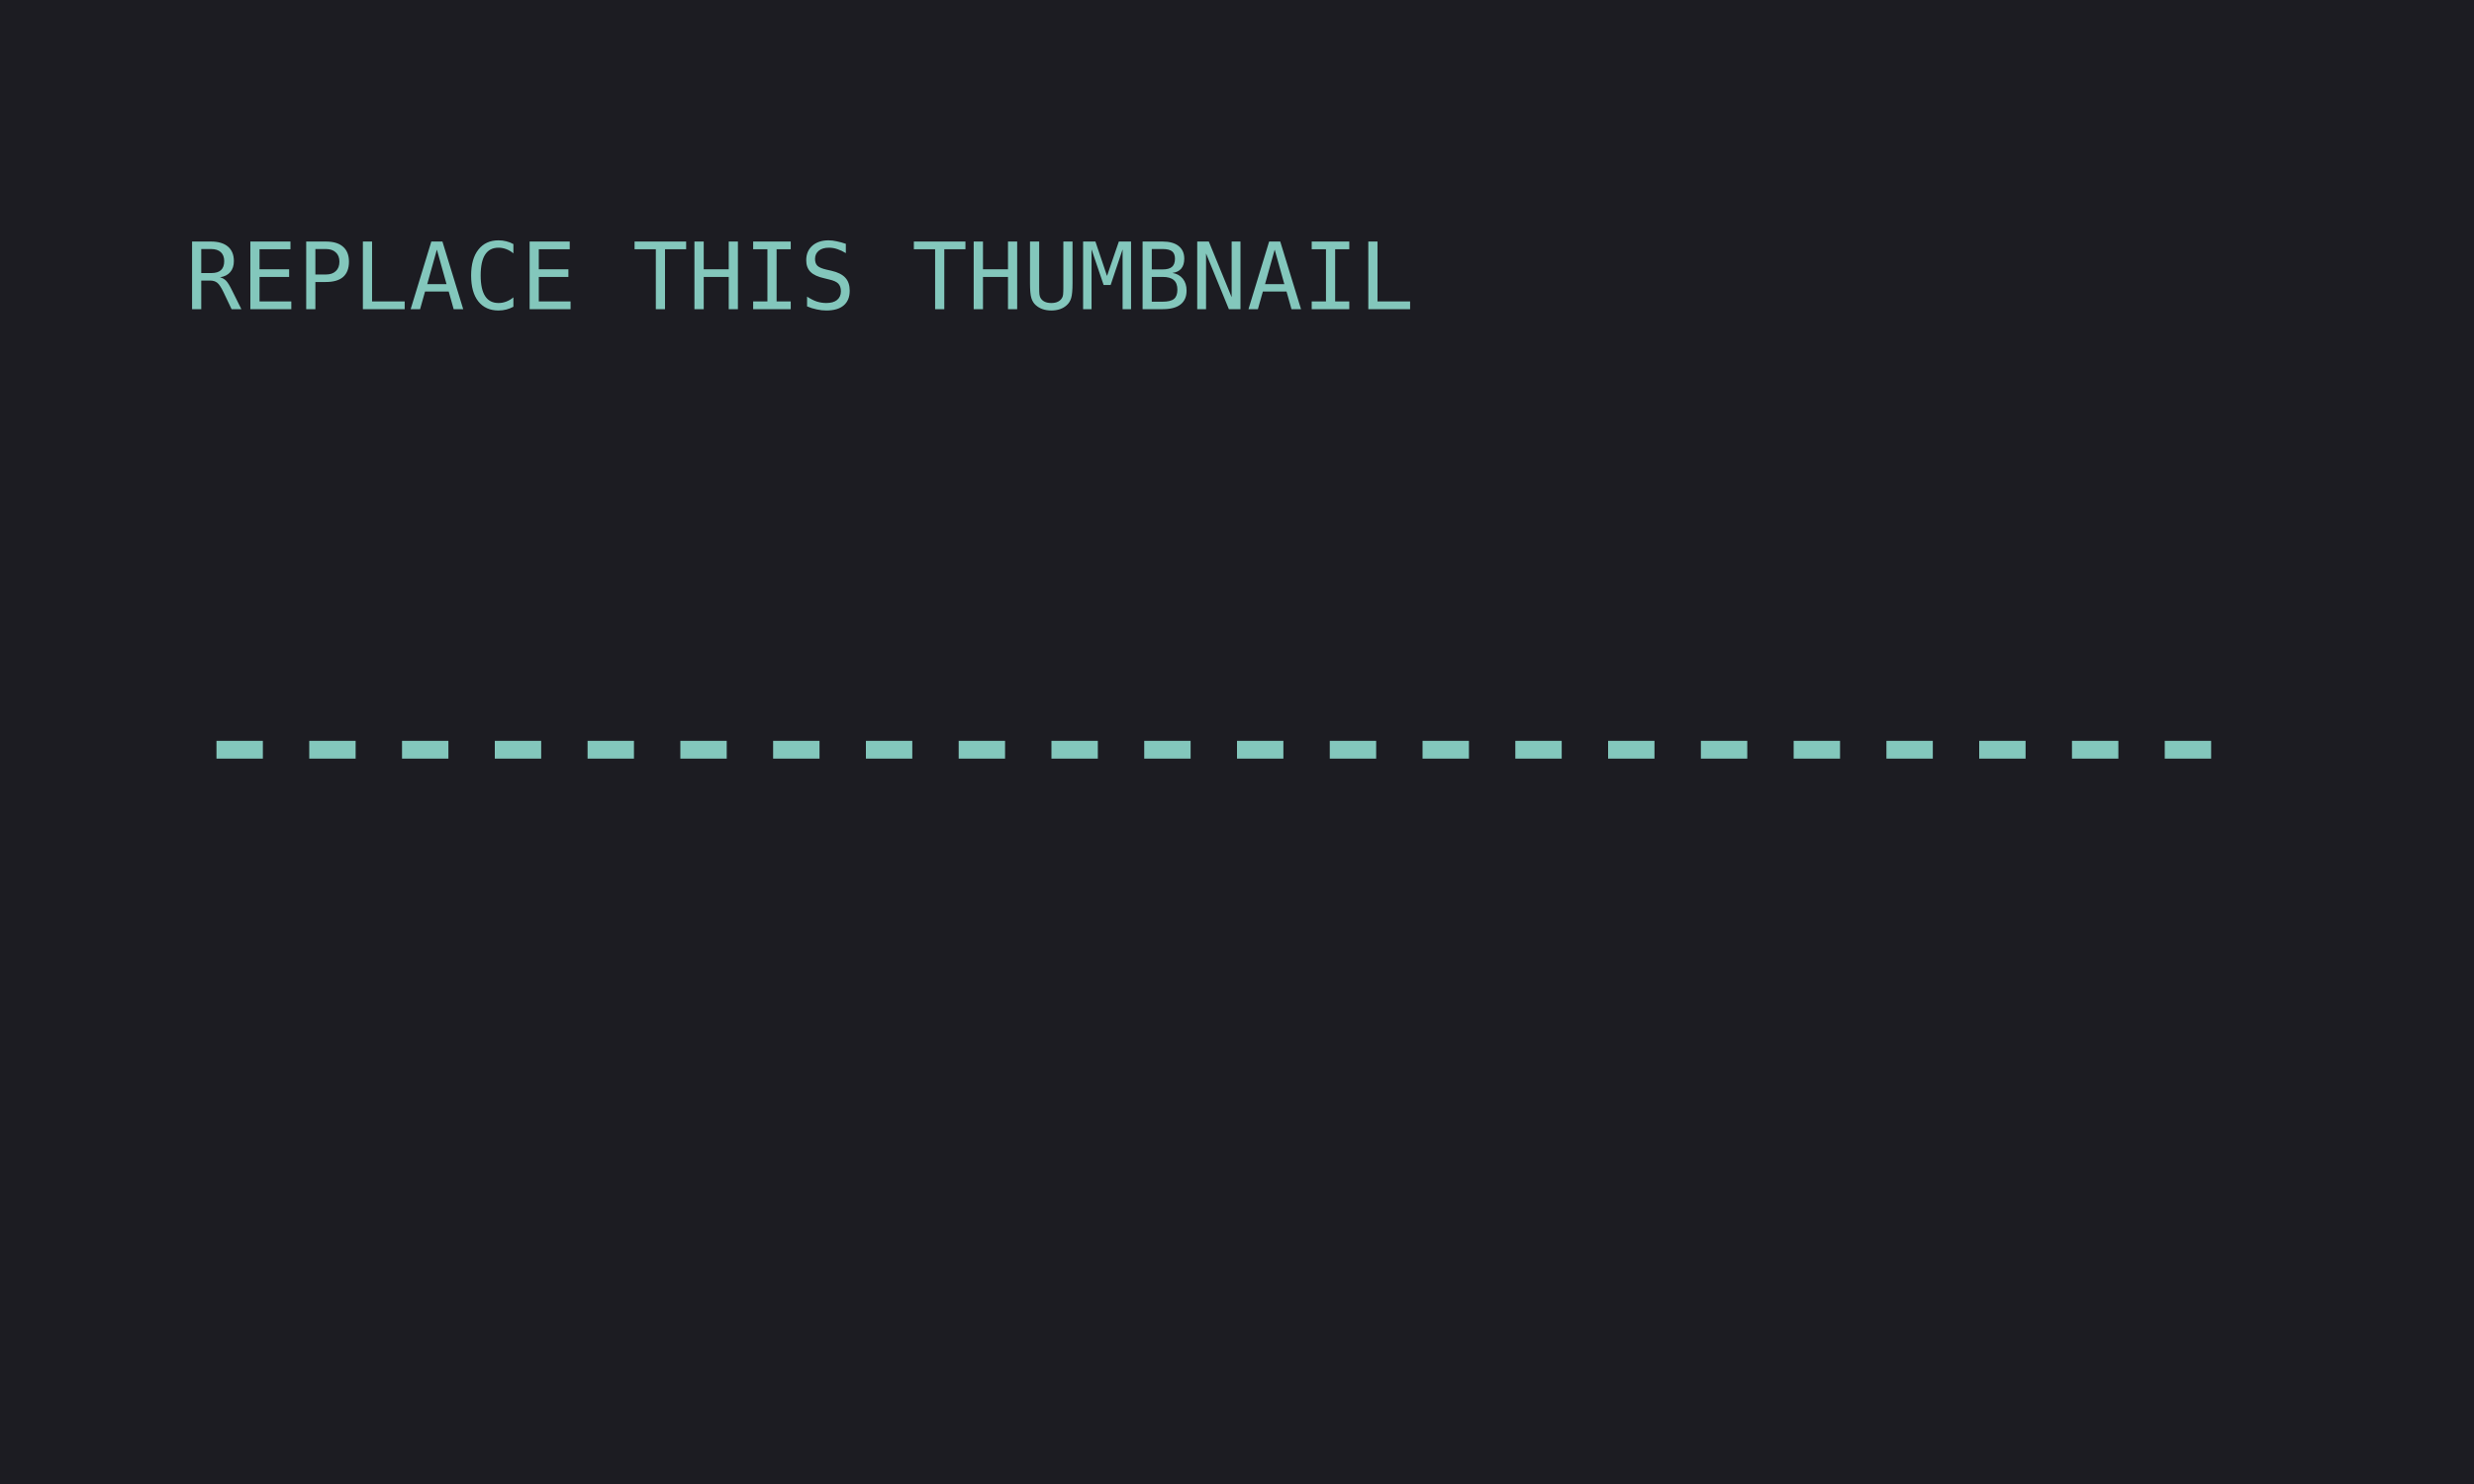
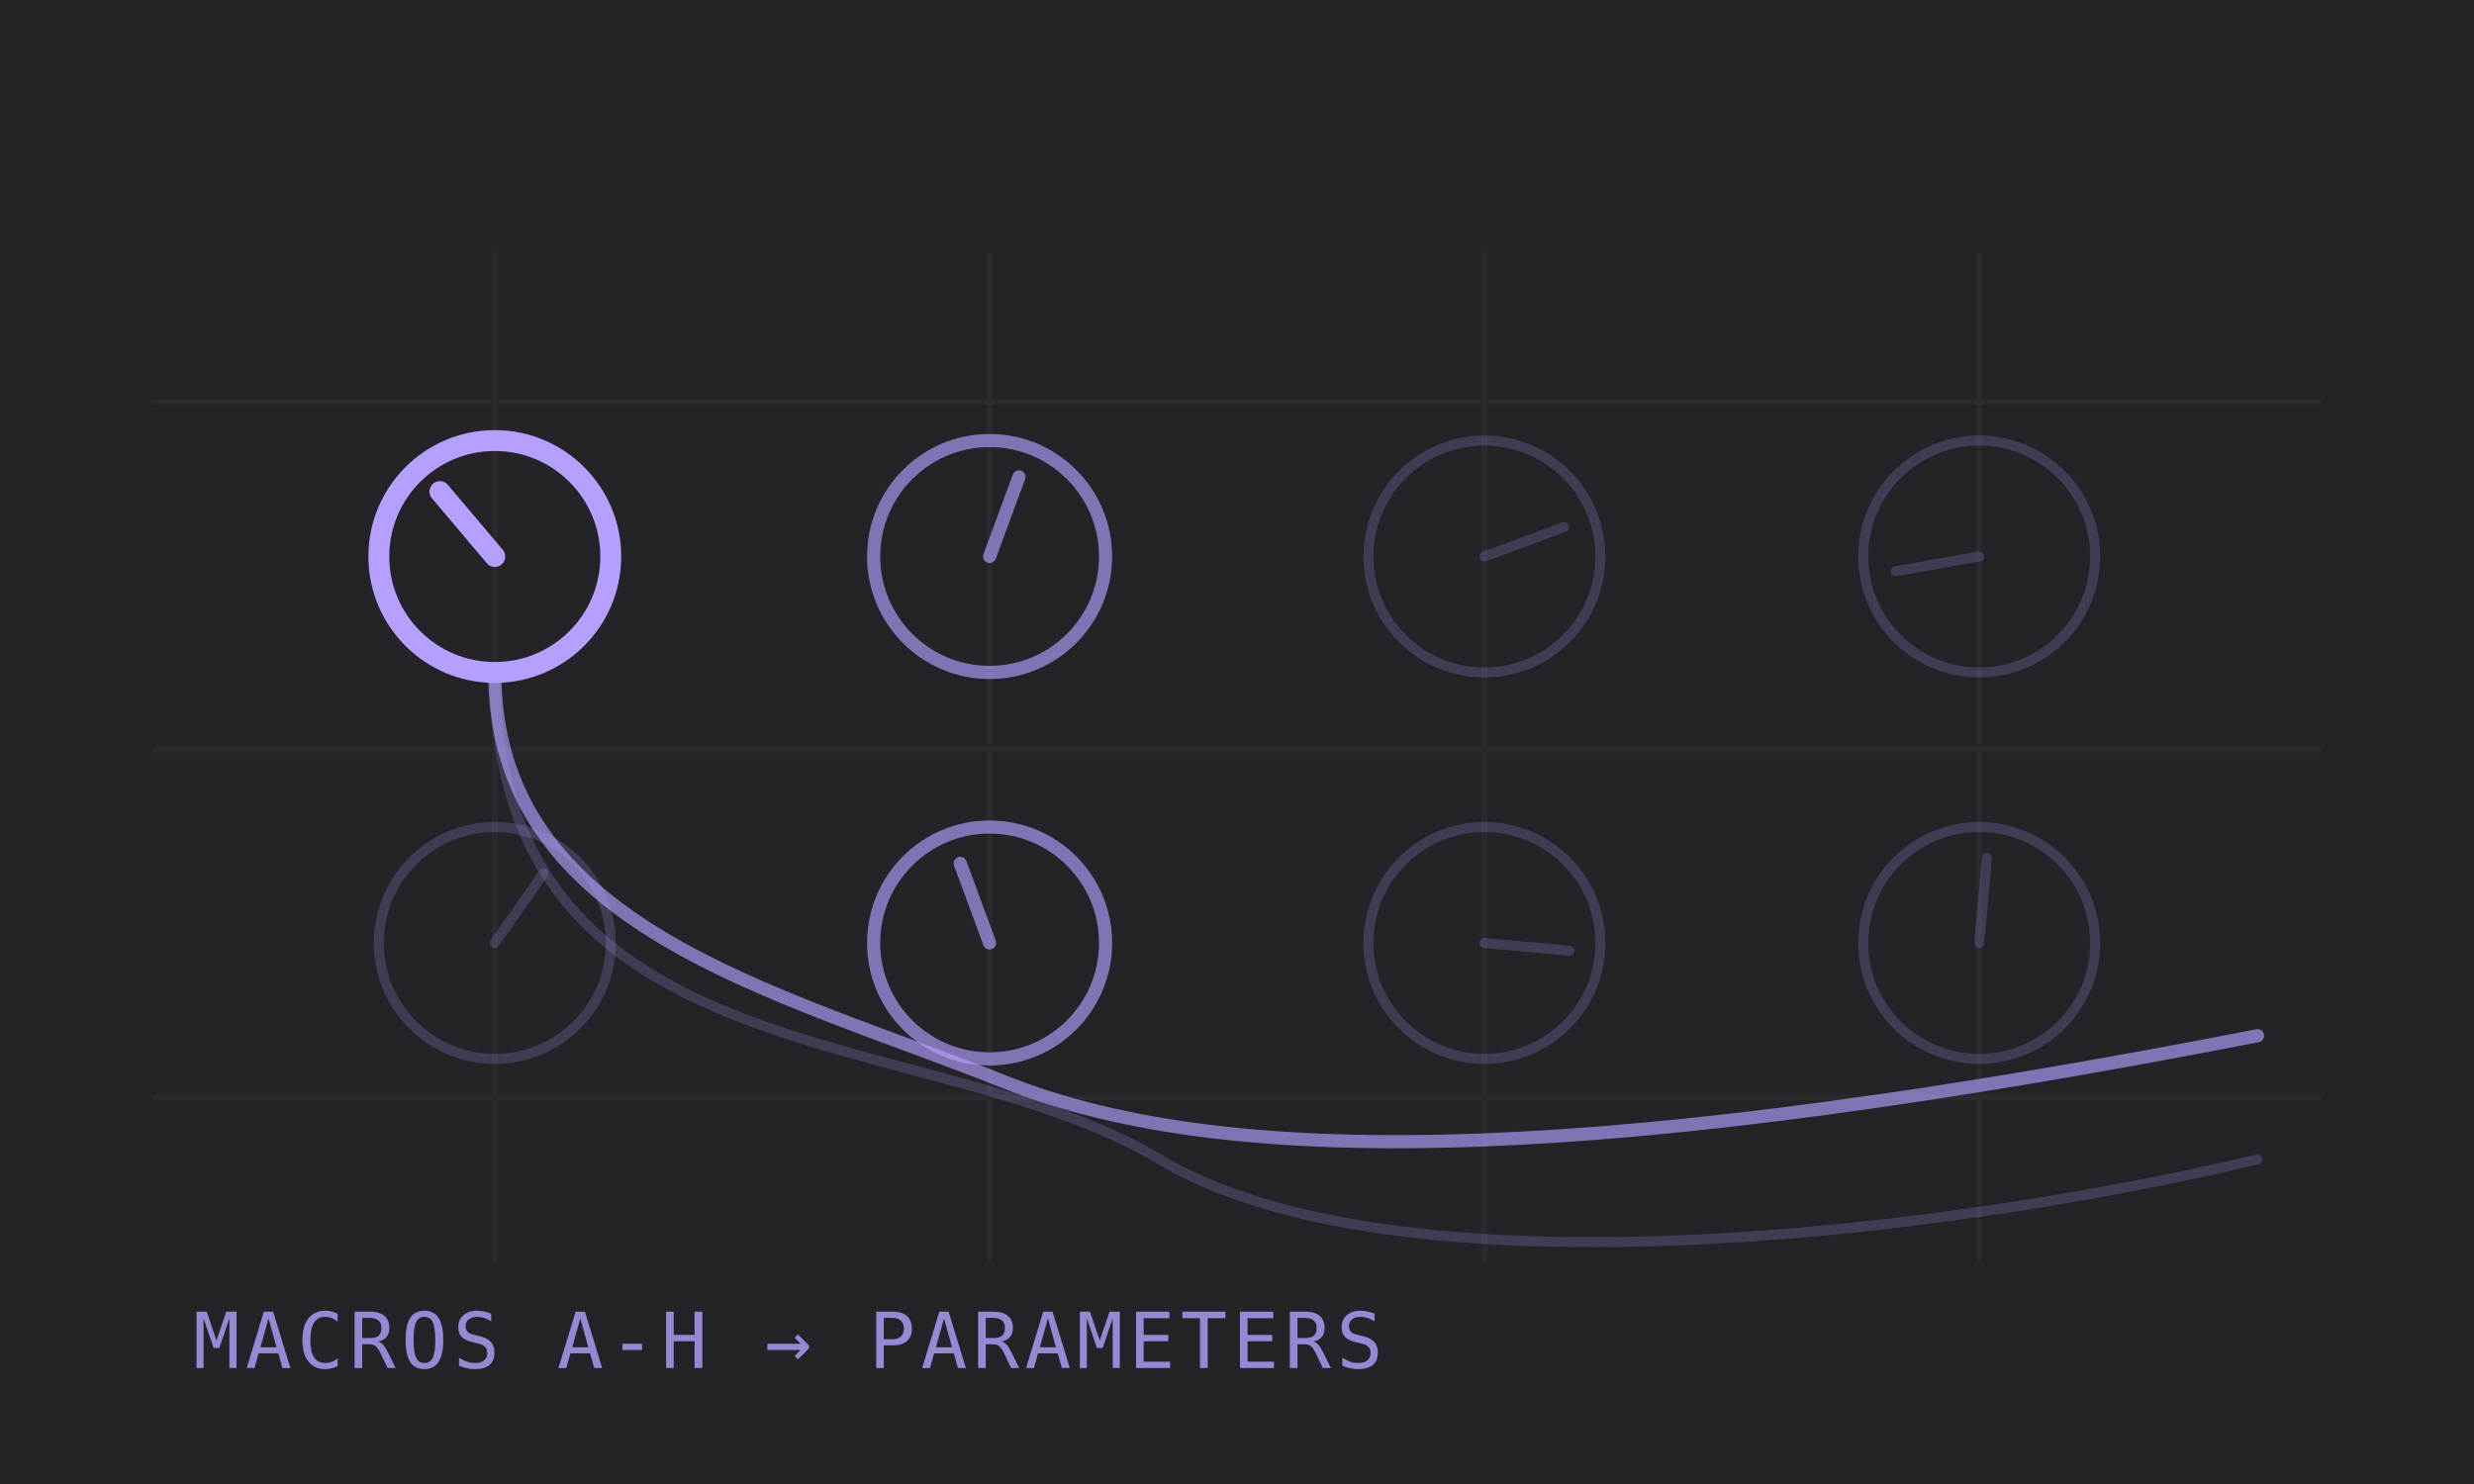
- <svg xmlns="http://www.w3.org/2000/svg" viewBox="0 0 320 192">
-   <rect width="320" height="192" fill="#1c1c22" />
-   <path d="M28 97h264" stroke="#83c7bc" stroke-width="2.3" stroke-dasharray="6 6" fill="none" />
-   <text x="24" y="40" fill="#83c7bc" font-family="monospace" font-size="12">REPLACE THIS THUMBNAIL</text>
+ <svg xmlns="http://www.w3.org/2000/svg" width="320" height="192" viewBox="0 0 320 192" class="signal-art" fill="none" stroke-linecap="round" stroke-linejoin="round" role="img" aria-labelledby="title description">
+   <style>.signal-grid{stroke:#fff;opacity:.035;stroke-width:.7}.signal-main{stroke:#b5a0ff;stroke-width:2.7}.signal-secondary{stroke:#b5a0ff;opacity:.65;stroke-width:1.7}.signal-ghost{stroke:#b5a0ff;opacity:.2;stroke-width:1.3}.signal-art text{fill:#b5a0ff;opacity:.8;font:10px monospace;letter-spacing:.7px;stroke:none}</style>
+   <rect width="320" height="192" fill="#232328" />
+   <g class="signal-grid">
+     <path d="M20 52H300" />
+     <path d="M20 97H300" />
+     <path d="M20 142H300" />
+     <path d="M64 33V163" />
+     <path d="M128 33V163" />
+     <path d="M192 33V163" />
+     <path d="M256 33V163" />
+   </g>
+   <g>
+     <circle class="signal-main" cx="64" cy="72" r="15" />
+     <path class="signal-main" d="M64 72 L56.9 63.6" />
+     <circle class="signal-secondary" cx="128" cy="72" r="15" />
+     <path class="signal-secondary" d="M128 72 L131.8 61.7" />
+     <circle class="signal-ghost" cx="192" cy="72" r="15" />
+     <path class="signal-ghost" d="M192 72 L202.3 68.2" />
+     <circle class="signal-ghost" cx="256" cy="72" r="15" />
+     <path class="signal-ghost" d="M256 72 L245.2 73.9" />
+     <circle class="signal-ghost" cx="64" cy="122" r="15" />
+     <path class="signal-ghost" d="M64 122 L70.3 113.0" />
+     <circle class="signal-secondary" cx="128" cy="122" r="15" />
+     <path class="signal-secondary" d="M128 122 L124.2 111.7" />
+     <circle class="signal-ghost" cx="192" cy="122" r="15" />
+     <path class="signal-ghost" d="M192 122 L203.0 123.0" />
+     <circle class="signal-ghost" cx="256" cy="122" r="15" />
+     <path class="signal-ghost" d="M256 122 L257.0 111.0" />
+     <path class="signal-ghost" d="M64 87 C64 140 120 132 150 150 S250 160 292 150" />
+     <path class="signal-secondary" d="M64 87 C64 120 100 128 130 140 S210 150 292 134" />
+     <text x="25" y="177">MACROS A-H → PARAMETERS</text>
+   </g>
</svg>
